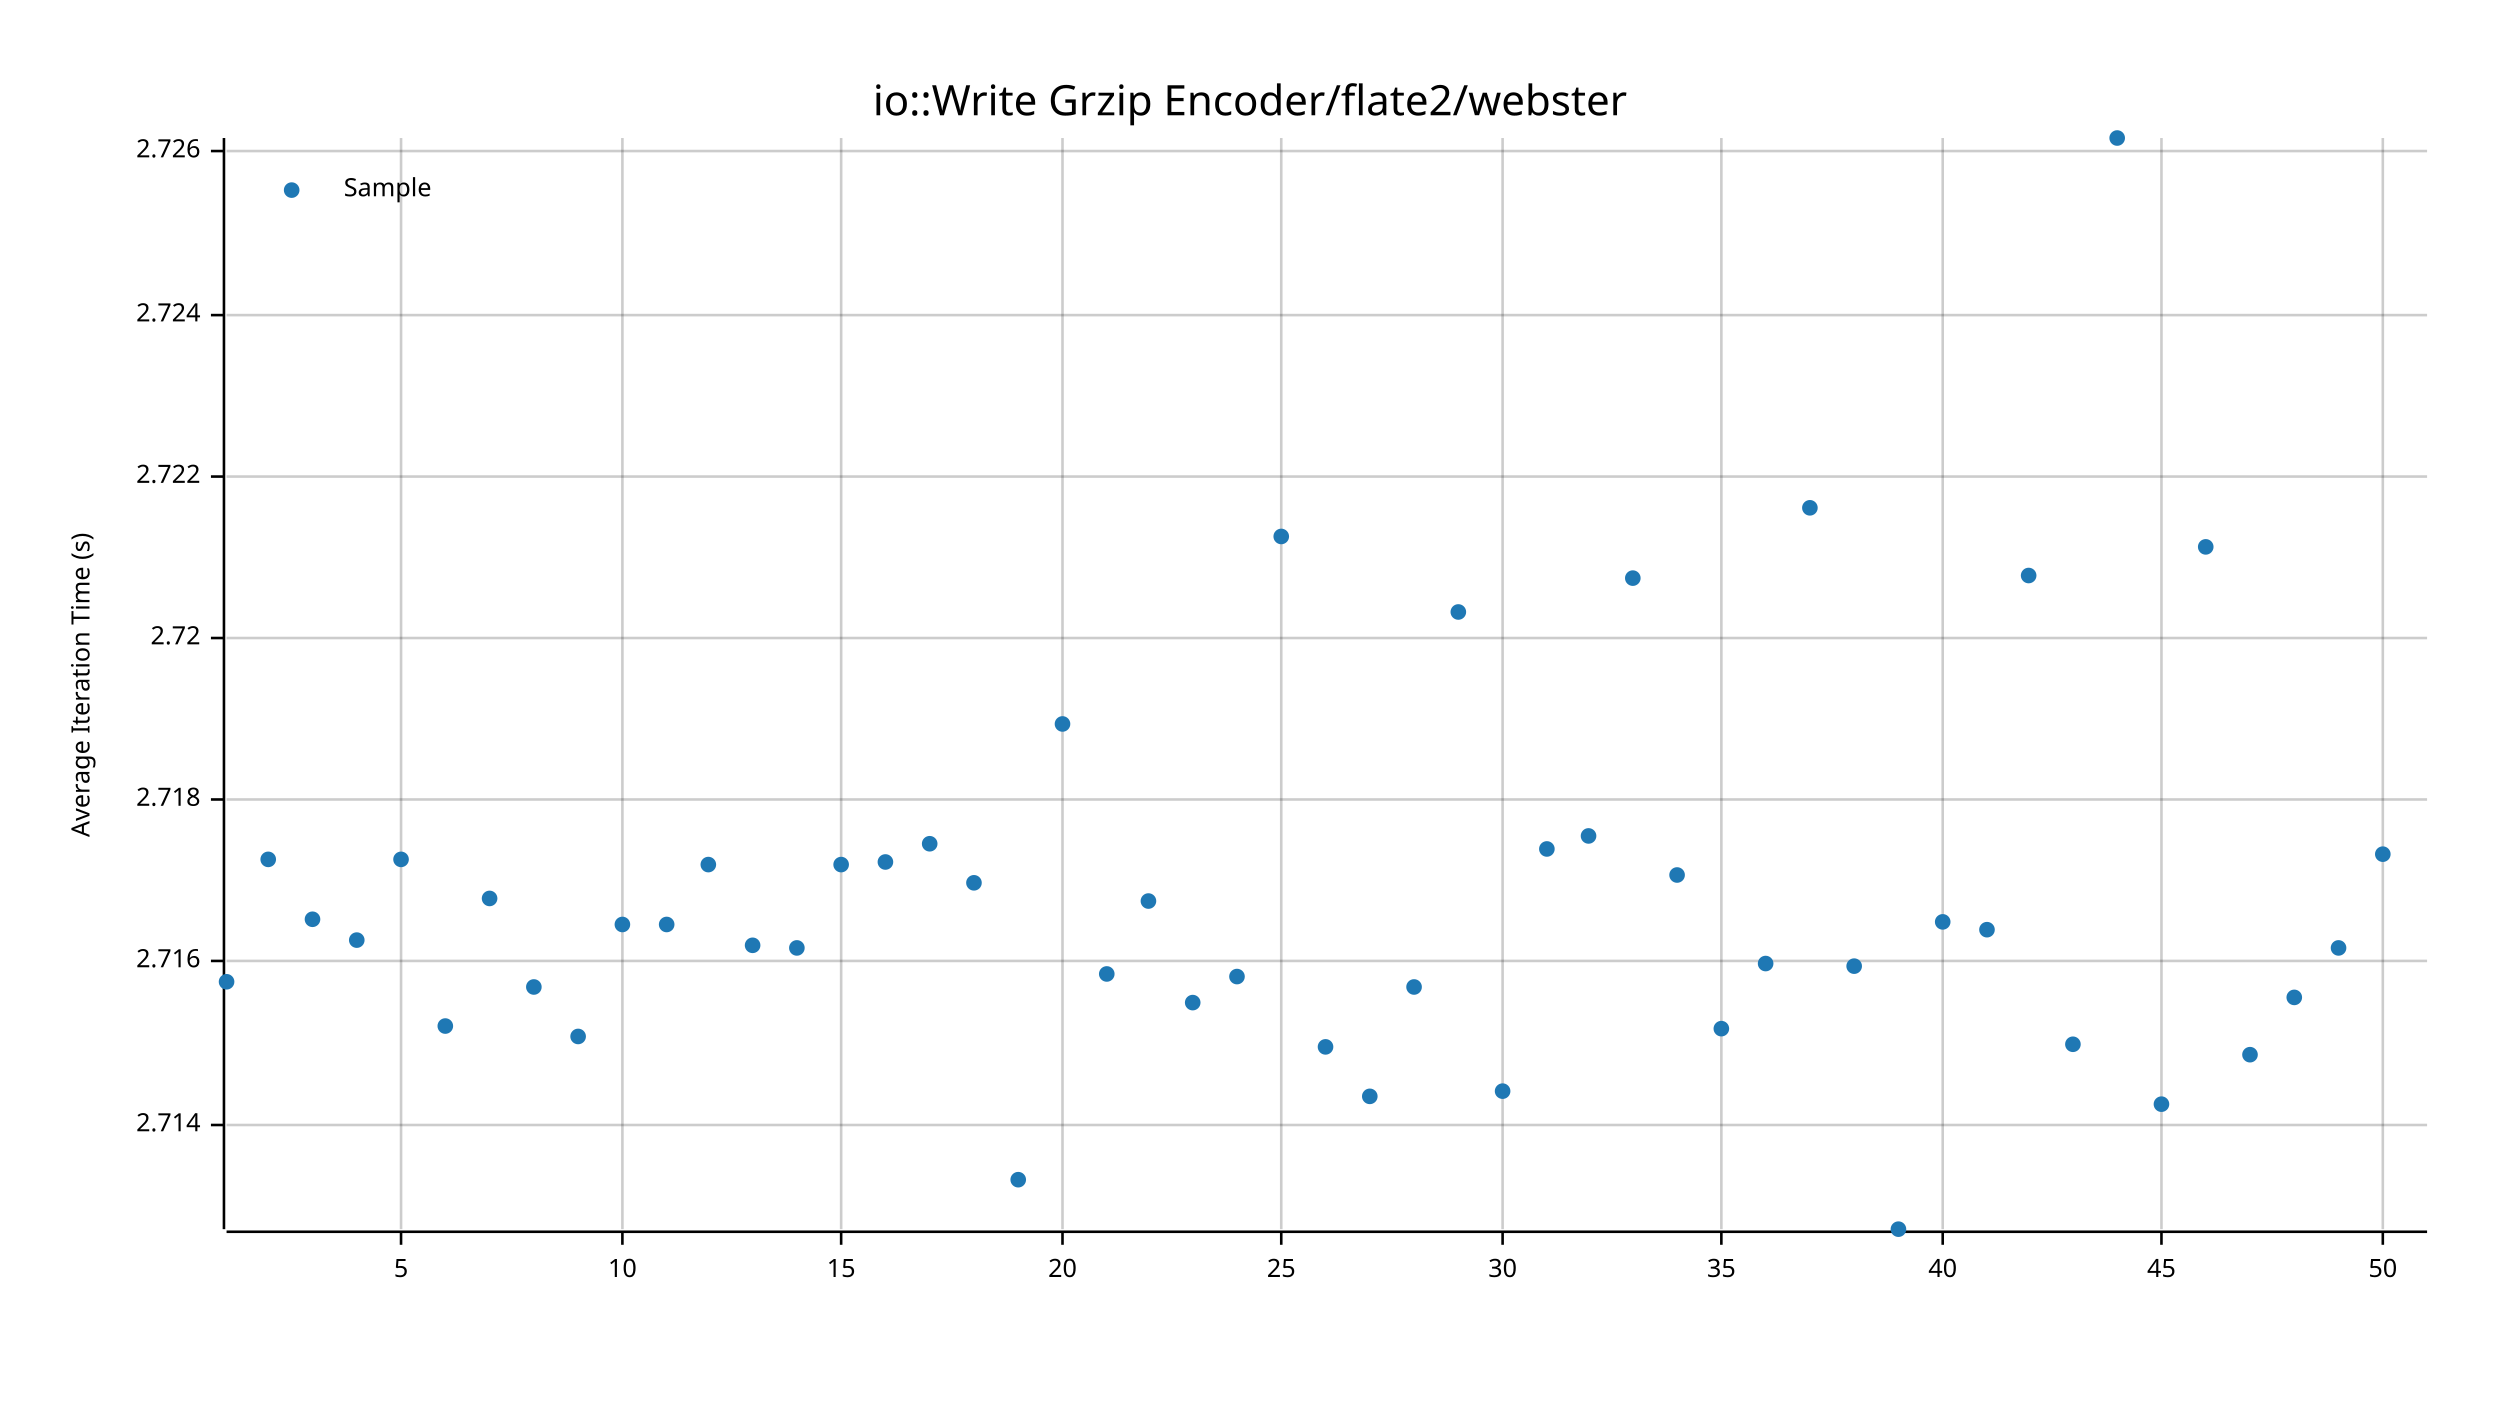
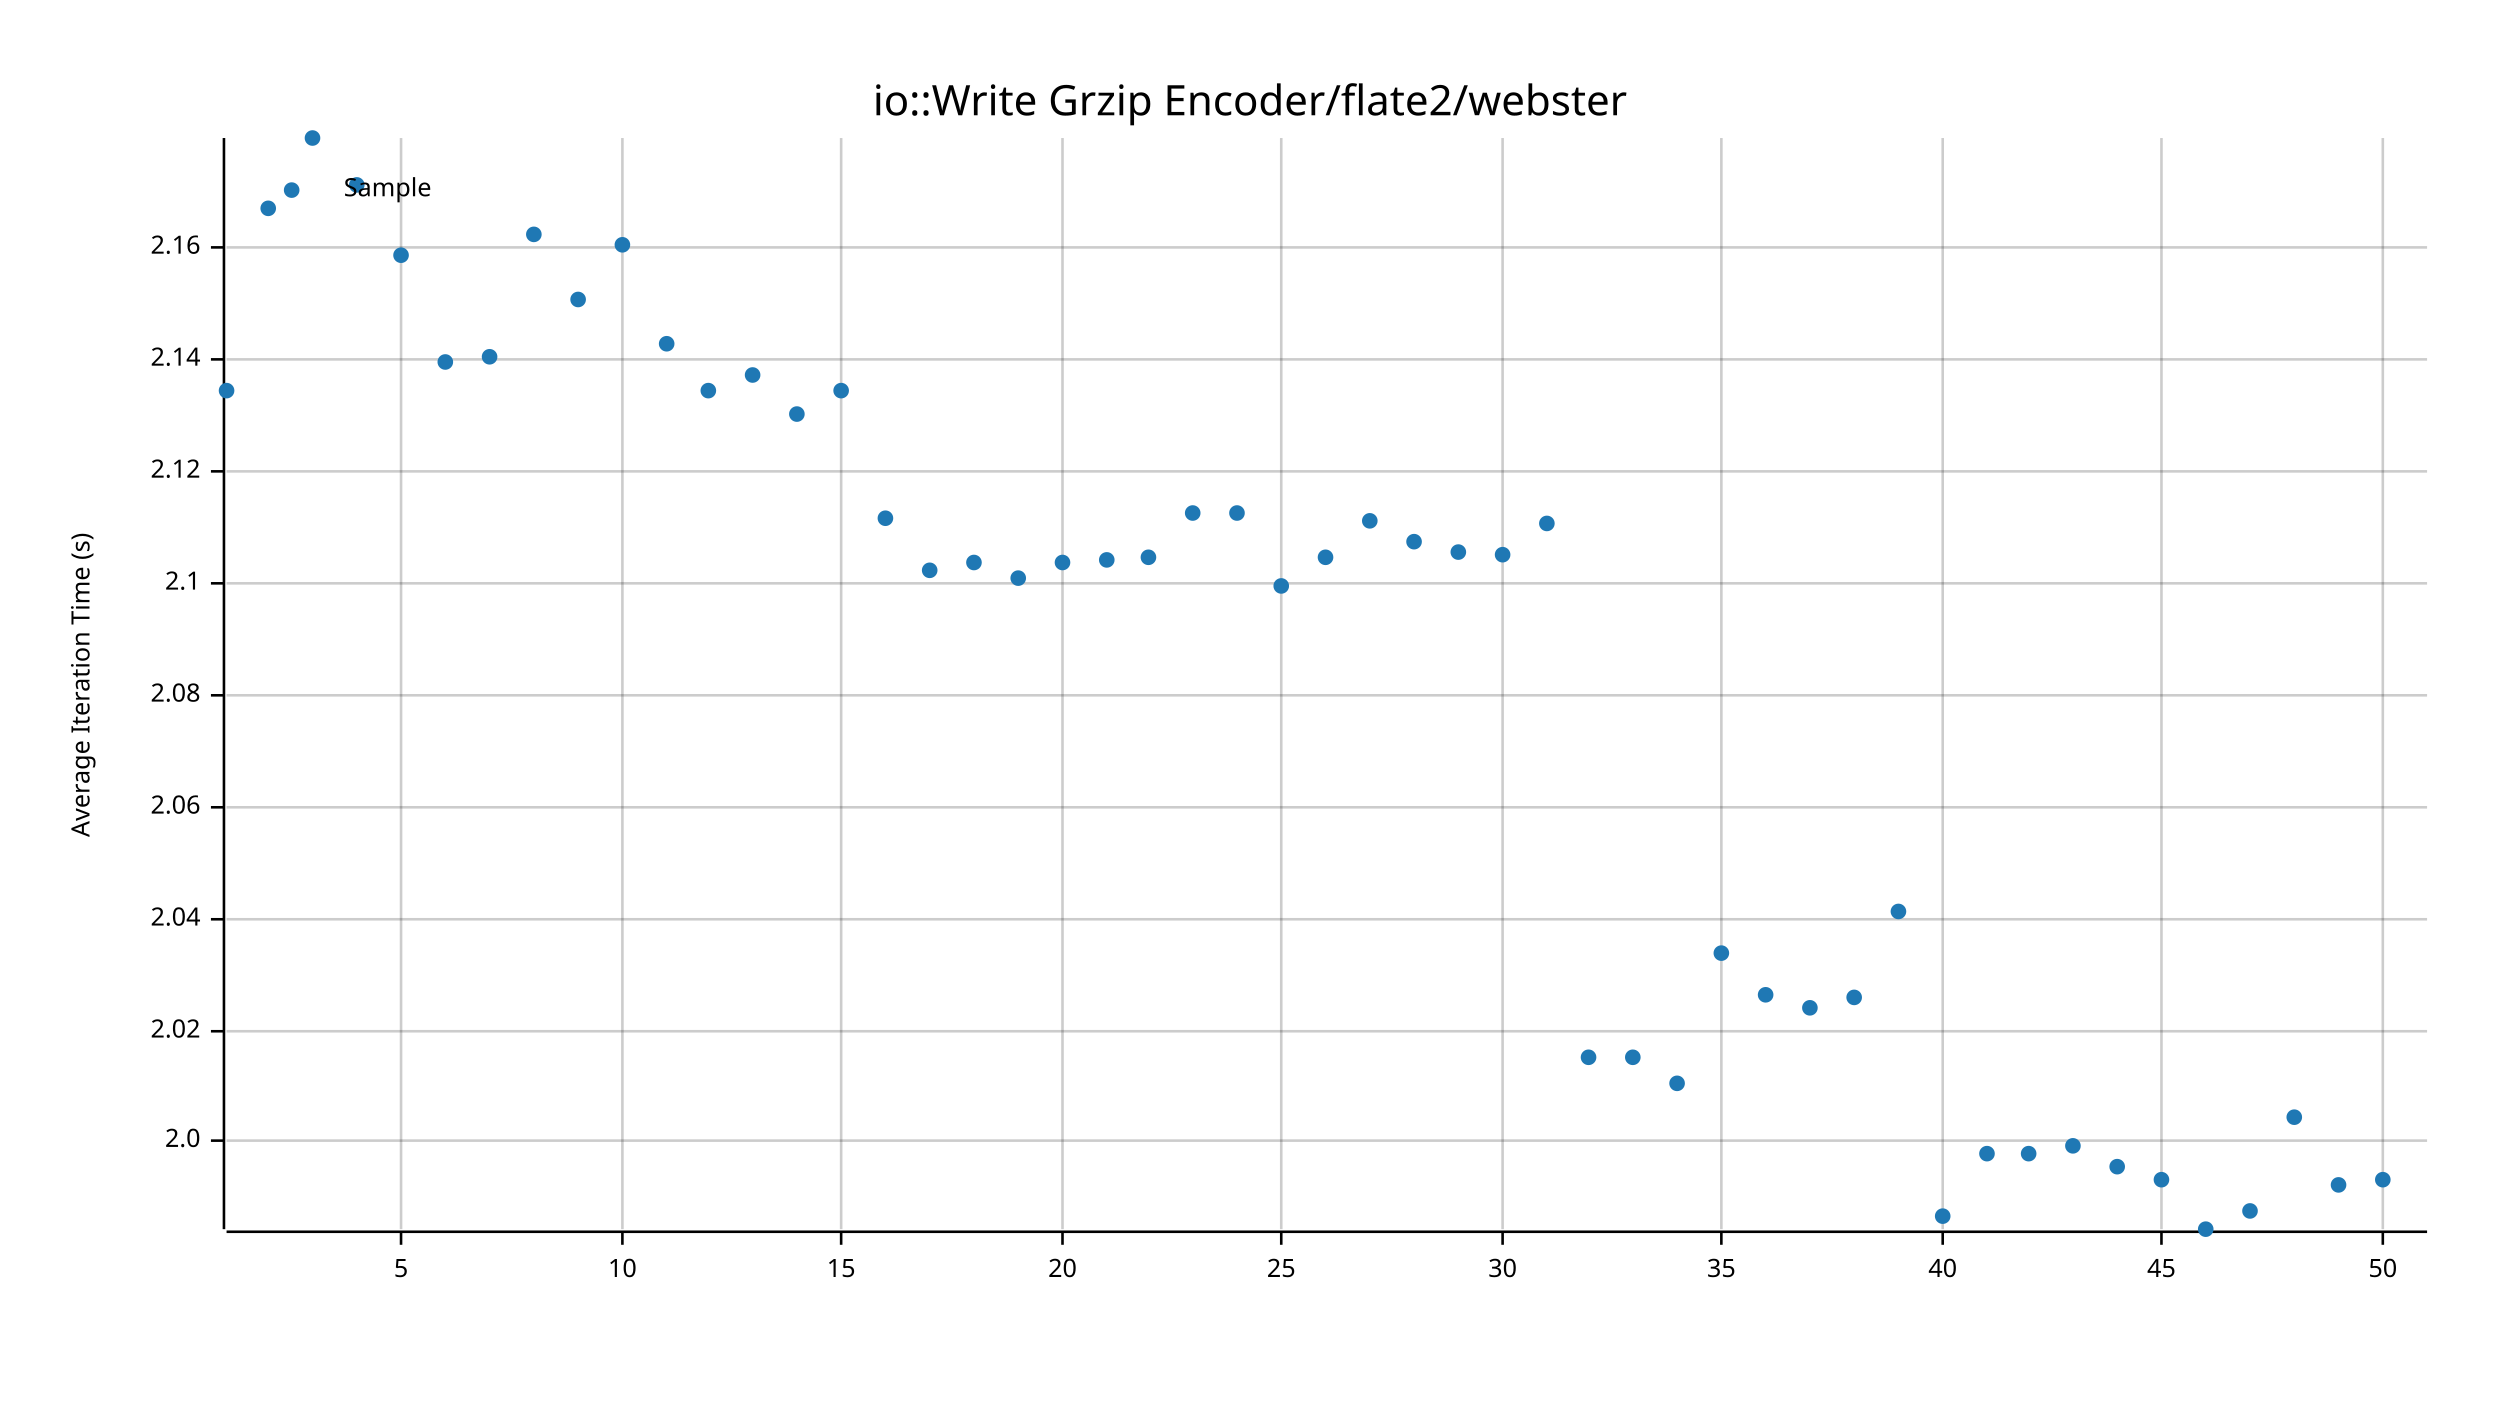
<svg xmlns="http://www.w3.org/2000/svg" width="960" height="540" viewBox="0 0 960 540">
  <text x="480" y="32" dy="0.76em" text-anchor="middle" font-family="sans-serif" font-size="16.129" opacity="1" fill="#000000">
io::Write Grzip Encoder/flate2/webster
</text>
  <text x="27" y="263" dy="0.76em" text-anchor="middle" font-family="sans-serif" font-size="9.677" opacity="1" fill="#000000" transform="rotate(270, 27, 263)">
Average Iteration Time (s)
</text>
  <line opacity="0.2" stroke="#000000" stroke-width="1" x1="154" y1="472" x2="154" y2="53" />
  <line opacity="0.2" stroke="#000000" stroke-width="1" x1="239" y1="472" x2="239" y2="53" />
  <line opacity="0.2" stroke="#000000" stroke-width="1" x1="323" y1="472" x2="323" y2="53" />
  <line opacity="0.2" stroke="#000000" stroke-width="1" x1="408" y1="472" x2="408" y2="53" />
  <line opacity="0.2" stroke="#000000" stroke-width="1" x1="492" y1="472" x2="492" y2="53" />
  <line opacity="0.2" stroke="#000000" stroke-width="1" x1="577" y1="472" x2="577" y2="53" />
  <line opacity="0.2" stroke="#000000" stroke-width="1" x1="661" y1="472" x2="661" y2="53" />
  <line opacity="0.2" stroke="#000000" stroke-width="1" x1="746" y1="472" x2="746" y2="53" />
  <line opacity="0.2" stroke="#000000" stroke-width="1" x1="830" y1="472" x2="830" y2="53" />
  <line opacity="0.2" stroke="#000000" stroke-width="1" x1="915" y1="472" x2="915" y2="53" />
-   <line opacity="0.2" stroke="#000000" stroke-width="1" x1="87" y1="432" x2="932" y2="432" />
-   <line opacity="0.2" stroke="#000000" stroke-width="1" x1="87" y1="369" x2="932" y2="369" />
-   <line opacity="0.2" stroke="#000000" stroke-width="1" x1="87" y1="307" x2="932" y2="307" />
-   <line opacity="0.2" stroke="#000000" stroke-width="1" x1="87" y1="245" x2="932" y2="245" />
-   <line opacity="0.2" stroke="#000000" stroke-width="1" x1="87" y1="183" x2="932" y2="183" />
-   <line opacity="0.2" stroke="#000000" stroke-width="1" x1="87" y1="121" x2="932" y2="121" />
-   <line opacity="0.2" stroke="#000000" stroke-width="1" x1="87" y1="58" x2="932" y2="58" />
+   <line opacity="0.2" stroke="#000000" stroke-width="1" x1="87" y1="438" x2="932" y2="438" />
+   <line opacity="0.2" stroke="#000000" stroke-width="1" x1="87" y1="396" x2="932" y2="396" />
+   <line opacity="0.2" stroke="#000000" stroke-width="1" x1="87" y1="353" x2="932" y2="353" />
+   <line opacity="0.2" stroke="#000000" stroke-width="1" x1="87" y1="310" x2="932" y2="310" />
+   <line opacity="0.2" stroke="#000000" stroke-width="1" x1="87" y1="267" x2="932" y2="267" />
+   <line opacity="0.2" stroke="#000000" stroke-width="1" x1="87" y1="224" x2="932" y2="224" />
+   <line opacity="0.2" stroke="#000000" stroke-width="1" x1="87" y1="181" x2="932" y2="181" />
+   <line opacity="0.2" stroke="#000000" stroke-width="1" x1="87" y1="138" x2="932" y2="138" />
+   <line opacity="0.2" stroke="#000000" stroke-width="1" x1="87" y1="95" x2="932" y2="95" />
  <polyline fill="none" opacity="1" stroke="#000000" stroke-width="1" points="86,53 86,472 " />
-   <text x="77" y="432" dy="0.5ex" text-anchor="end" font-family="sans-serif" font-size="9.677" opacity="1" fill="#000000">
- 2.714
+   <text x="77" y="438" dy="0.5ex" text-anchor="end" font-family="sans-serif" font-size="9.677" opacity="1" fill="#000000">
+ 2.0
</text>
-   <polyline fill="none" opacity="1" stroke="#000000" stroke-width="1" points="81,432 86,432 " />
-   <text x="77" y="369" dy="0.5ex" text-anchor="end" font-family="sans-serif" font-size="9.677" opacity="1" fill="#000000">
- 2.716
+   <polyline fill="none" opacity="1" stroke="#000000" stroke-width="1" points="81,438 86,438 " />
+   <text x="77" y="396" dy="0.5ex" text-anchor="end" font-family="sans-serif" font-size="9.677" opacity="1" fill="#000000">
+ 2.02
</text>
-   <polyline fill="none" opacity="1" stroke="#000000" stroke-width="1" points="81,369 86,369 " />
-   <text x="77" y="307" dy="0.5ex" text-anchor="end" font-family="sans-serif" font-size="9.677" opacity="1" fill="#000000">
- 2.718
+   <polyline fill="none" opacity="1" stroke="#000000" stroke-width="1" points="81,396 86,396 " />
+   <text x="77" y="353" dy="0.5ex" text-anchor="end" font-family="sans-serif" font-size="9.677" opacity="1" fill="#000000">
+ 2.04
</text>
-   <polyline fill="none" opacity="1" stroke="#000000" stroke-width="1" points="81,307 86,307 " />
-   <text x="77" y="245" dy="0.5ex" text-anchor="end" font-family="sans-serif" font-size="9.677" opacity="1" fill="#000000">
- 2.72
+   <polyline fill="none" opacity="1" stroke="#000000" stroke-width="1" points="81,353 86,353 " />
+   <text x="77" y="310" dy="0.5ex" text-anchor="end" font-family="sans-serif" font-size="9.677" opacity="1" fill="#000000">
+ 2.06
</text>
-   <polyline fill="none" opacity="1" stroke="#000000" stroke-width="1" points="81,245 86,245 " />
-   <text x="77" y="183" dy="0.5ex" text-anchor="end" font-family="sans-serif" font-size="9.677" opacity="1" fill="#000000">
- 2.722
+   <polyline fill="none" opacity="1" stroke="#000000" stroke-width="1" points="81,310 86,310 " />
+   <text x="77" y="267" dy="0.5ex" text-anchor="end" font-family="sans-serif" font-size="9.677" opacity="1" fill="#000000">
+ 2.08
</text>
-   <polyline fill="none" opacity="1" stroke="#000000" stroke-width="1" points="81,183 86,183 " />
-   <text x="77" y="121" dy="0.5ex" text-anchor="end" font-family="sans-serif" font-size="9.677" opacity="1" fill="#000000">
- 2.724
+   <polyline fill="none" opacity="1" stroke="#000000" stroke-width="1" points="81,267 86,267 " />
+   <text x="77" y="224" dy="0.5ex" text-anchor="end" font-family="sans-serif" font-size="9.677" opacity="1" fill="#000000">
+ 2.1
</text>
-   <polyline fill="none" opacity="1" stroke="#000000" stroke-width="1" points="81,121 86,121 " />
-   <text x="77" y="58" dy="0.5ex" text-anchor="end" font-family="sans-serif" font-size="9.677" opacity="1" fill="#000000">
- 2.726
+   <polyline fill="none" opacity="1" stroke="#000000" stroke-width="1" points="81,224 86,224 " />
+   <text x="77" y="181" dy="0.5ex" text-anchor="end" font-family="sans-serif" font-size="9.677" opacity="1" fill="#000000">
+ 2.12
</text>
-   <polyline fill="none" opacity="1" stroke="#000000" stroke-width="1" points="81,58 86,58 " />
+   <polyline fill="none" opacity="1" stroke="#000000" stroke-width="1" points="81,181 86,181 " />
+   <text x="77" y="138" dy="0.5ex" text-anchor="end" font-family="sans-serif" font-size="9.677" opacity="1" fill="#000000">
+ 2.14
+ </text>
+   <polyline fill="none" opacity="1" stroke="#000000" stroke-width="1" points="81,138 86,138 " />
+   <text x="77" y="95" dy="0.5ex" text-anchor="end" font-family="sans-serif" font-size="9.677" opacity="1" fill="#000000">
+ 2.16
+ </text>
+   <polyline fill="none" opacity="1" stroke="#000000" stroke-width="1" points="81,95 86,95 " />
  <polyline fill="none" opacity="1" stroke="#000000" stroke-width="1" points="87,473 932,473 " />
  <text x="154" y="483" dy="0.76em" text-anchor="middle" font-family="sans-serif" font-size="9.677" opacity="1" fill="#000000">
5
</text>
  <polyline fill="none" opacity="1" stroke="#000000" stroke-width="1" points="154,473 154,478 " />
  <text x="239" y="483" dy="0.76em" text-anchor="middle" font-family="sans-serif" font-size="9.677" opacity="1" fill="#000000">
10
</text>
  <polyline fill="none" opacity="1" stroke="#000000" stroke-width="1" points="239,473 239,478 " />
  <text x="323" y="483" dy="0.76em" text-anchor="middle" font-family="sans-serif" font-size="9.677" opacity="1" fill="#000000">
15
</text>
  <polyline fill="none" opacity="1" stroke="#000000" stroke-width="1" points="323,473 323,478 " />
  <text x="408" y="483" dy="0.76em" text-anchor="middle" font-family="sans-serif" font-size="9.677" opacity="1" fill="#000000">
20
</text>
  <polyline fill="none" opacity="1" stroke="#000000" stroke-width="1" points="408,473 408,478 " />
  <text x="492" y="483" dy="0.76em" text-anchor="middle" font-family="sans-serif" font-size="9.677" opacity="1" fill="#000000">
25
</text>
  <polyline fill="none" opacity="1" stroke="#000000" stroke-width="1" points="492,473 492,478 " />
  <text x="577" y="483" dy="0.76em" text-anchor="middle" font-family="sans-serif" font-size="9.677" opacity="1" fill="#000000">
30
</text>
  <polyline fill="none" opacity="1" stroke="#000000" stroke-width="1" points="577,473 577,478 " />
  <text x="661" y="483" dy="0.76em" text-anchor="middle" font-family="sans-serif" font-size="9.677" opacity="1" fill="#000000">
35
</text>
  <polyline fill="none" opacity="1" stroke="#000000" stroke-width="1" points="661,473 661,478 " />
  <text x="746" y="483" dy="0.76em" text-anchor="middle" font-family="sans-serif" font-size="9.677" opacity="1" fill="#000000">
40
</text>
  <polyline fill="none" opacity="1" stroke="#000000" stroke-width="1" points="746,473 746,478 " />
  <text x="830" y="483" dy="0.76em" text-anchor="middle" font-family="sans-serif" font-size="9.677" opacity="1" fill="#000000">
45
</text>
  <polyline fill="none" opacity="1" stroke="#000000" stroke-width="1" points="830,473 830,478 " />
  <text x="915" y="483" dy="0.76em" text-anchor="middle" font-family="sans-serif" font-size="9.677" opacity="1" fill="#000000">
50
</text>
  <polyline fill="none" opacity="1" stroke="#000000" stroke-width="1" points="915,473 915,478 " />
-   <circle cx="87" cy="377" r="3" opacity="1" fill="#1F78B4" stroke="none" stroke-width="1" />
-   <circle cx="103" cy="330" r="3" opacity="1" fill="#1F78B4" stroke="none" stroke-width="1" />
-   <circle cx="120" cy="353" r="3" opacity="1" fill="#1F78B4" stroke="none" stroke-width="1" />
-   <circle cx="137" cy="361" r="3" opacity="1" fill="#1F78B4" stroke="none" stroke-width="1" />
-   <circle cx="154" cy="330" r="3" opacity="1" fill="#1F78B4" stroke="none" stroke-width="1" />
-   <circle cx="171" cy="394" r="3" opacity="1" fill="#1F78B4" stroke="none" stroke-width="1" />
-   <circle cx="188" cy="345" r="3" opacity="1" fill="#1F78B4" stroke="none" stroke-width="1" />
-   <circle cx="205" cy="379" r="3" opacity="1" fill="#1F78B4" stroke="none" stroke-width="1" />
-   <circle cx="222" cy="398" r="3" opacity="1" fill="#1F78B4" stroke="none" stroke-width="1" />
-   <circle cx="239" cy="355" r="3" opacity="1" fill="#1F78B4" stroke="none" stroke-width="1" />
-   <circle cx="256" cy="355" r="3" opacity="1" fill="#1F78B4" stroke="none" stroke-width="1" />
-   <circle cx="272" cy="332" r="3" opacity="1" fill="#1F78B4" stroke="none" stroke-width="1" />
-   <circle cx="289" cy="363" r="3" opacity="1" fill="#1F78B4" stroke="none" stroke-width="1" />
-   <circle cx="306" cy="364" r="3" opacity="1" fill="#1F78B4" stroke="none" stroke-width="1" />
-   <circle cx="323" cy="332" r="3" opacity="1" fill="#1F78B4" stroke="none" stroke-width="1" />
-   <circle cx="340" cy="331" r="3" opacity="1" fill="#1F78B4" stroke="none" stroke-width="1" />
-   <circle cx="357" cy="324" r="3" opacity="1" fill="#1F78B4" stroke="none" stroke-width="1" />
-   <circle cx="374" cy="339" r="3" opacity="1" fill="#1F78B4" stroke="none" stroke-width="1" />
-   <circle cx="391" cy="453" r="3" opacity="1" fill="#1F78B4" stroke="none" stroke-width="1" />
-   <circle cx="408" cy="278" r="3" opacity="1" fill="#1F78B4" stroke="none" stroke-width="1" />
-   <circle cx="425" cy="374" r="3" opacity="1" fill="#1F78B4" stroke="none" stroke-width="1" />
-   <circle cx="441" cy="346" r="3" opacity="1" fill="#1F78B4" stroke="none" stroke-width="1" />
-   <circle cx="458" cy="385" r="3" opacity="1" fill="#1F78B4" stroke="none" stroke-width="1" />
-   <circle cx="475" cy="375" r="3" opacity="1" fill="#1F78B4" stroke="none" stroke-width="1" />
-   <circle cx="492" cy="206" r="3" opacity="1" fill="#1F78B4" stroke="none" stroke-width="1" />
-   <circle cx="509" cy="402" r="3" opacity="1" fill="#1F78B4" stroke="none" stroke-width="1" />
-   <circle cx="526" cy="421" r="3" opacity="1" fill="#1F78B4" stroke="none" stroke-width="1" />
-   <circle cx="543" cy="379" r="3" opacity="1" fill="#1F78B4" stroke="none" stroke-width="1" />
-   <circle cx="560" cy="235" r="3" opacity="1" fill="#1F78B4" stroke="none" stroke-width="1" />
-   <circle cx="577" cy="419" r="3" opacity="1" fill="#1F78B4" stroke="none" stroke-width="1" />
-   <circle cx="594" cy="326" r="3" opacity="1" fill="#1F78B4" stroke="none" stroke-width="1" />
-   <circle cx="610" cy="321" r="3" opacity="1" fill="#1F78B4" stroke="none" stroke-width="1" />
-   <circle cx="627" cy="222" r="3" opacity="1" fill="#1F78B4" stroke="none" stroke-width="1" />
-   <circle cx="644" cy="336" r="3" opacity="1" fill="#1F78B4" stroke="none" stroke-width="1" />
-   <circle cx="661" cy="395" r="3" opacity="1" fill="#1F78B4" stroke="none" stroke-width="1" />
-   <circle cx="678" cy="370" r="3" opacity="1" fill="#1F78B4" stroke="none" stroke-width="1" />
-   <circle cx="695" cy="195" r="3" opacity="1" fill="#1F78B4" stroke="none" stroke-width="1" />
-   <circle cx="712" cy="371" r="3" opacity="1" fill="#1F78B4" stroke="none" stroke-width="1" />
-   <circle cx="729" cy="472" r="3" opacity="1" fill="#1F78B4" stroke="none" stroke-width="1" />
-   <circle cx="746" cy="354" r="3" opacity="1" fill="#1F78B4" stroke="none" stroke-width="1" />
-   <circle cx="763" cy="357" r="3" opacity="1" fill="#1F78B4" stroke="none" stroke-width="1" />
-   <circle cx="779" cy="221" r="3" opacity="1" fill="#1F78B4" stroke="none" stroke-width="1" />
-   <circle cx="796" cy="401" r="3" opacity="1" fill="#1F78B4" stroke="none" stroke-width="1" />
-   <circle cx="813" cy="53" r="3" opacity="1" fill="#1F78B4" stroke="none" stroke-width="1" />
-   <circle cx="830" cy="424" r="3" opacity="1" fill="#1F78B4" stroke="none" stroke-width="1" />
-   <circle cx="847" cy="210" r="3" opacity="1" fill="#1F78B4" stroke="none" stroke-width="1" />
-   <circle cx="864" cy="405" r="3" opacity="1" fill="#1F78B4" stroke="none" stroke-width="1" />
-   <circle cx="881" cy="383" r="3" opacity="1" fill="#1F78B4" stroke="none" stroke-width="1" />
-   <circle cx="898" cy="364" r="3" opacity="1" fill="#1F78B4" stroke="none" stroke-width="1" />
-   <circle cx="915" cy="328" r="3" opacity="1" fill="#1F78B4" stroke="none" stroke-width="1" />
+   <circle cx="87" cy="150" r="3" opacity="1" fill="#1F78B4" stroke="none" stroke-width="1" />
+   <circle cx="103" cy="80" r="3" opacity="1" fill="#1F78B4" stroke="none" stroke-width="1" />
+   <circle cx="120" cy="53" r="3" opacity="1" fill="#1F78B4" stroke="none" stroke-width="1" />
+   <circle cx="137" cy="71" r="3" opacity="1" fill="#1F78B4" stroke="none" stroke-width="1" />
+   <circle cx="154" cy="98" r="3" opacity="1" fill="#1F78B4" stroke="none" stroke-width="1" />
+   <circle cx="171" cy="139" r="3" opacity="1" fill="#1F78B4" stroke="none" stroke-width="1" />
+   <circle cx="188" cy="137" r="3" opacity="1" fill="#1F78B4" stroke="none" stroke-width="1" />
+   <circle cx="205" cy="90" r="3" opacity="1" fill="#1F78B4" stroke="none" stroke-width="1" />
+   <circle cx="222" cy="115" r="3" opacity="1" fill="#1F78B4" stroke="none" stroke-width="1" />
+   <circle cx="239" cy="94" r="3" opacity="1" fill="#1F78B4" stroke="none" stroke-width="1" />
+   <circle cx="256" cy="132" r="3" opacity="1" fill="#1F78B4" stroke="none" stroke-width="1" />
+   <circle cx="272" cy="150" r="3" opacity="1" fill="#1F78B4" stroke="none" stroke-width="1" />
+   <circle cx="289" cy="144" r="3" opacity="1" fill="#1F78B4" stroke="none" stroke-width="1" />
+   <circle cx="306" cy="159" r="3" opacity="1" fill="#1F78B4" stroke="none" stroke-width="1" />
+   <circle cx="323" cy="150" r="3" opacity="1" fill="#1F78B4" stroke="none" stroke-width="1" />
+   <circle cx="340" cy="199" r="3" opacity="1" fill="#1F78B4" stroke="none" stroke-width="1" />
+   <circle cx="357" cy="219" r="3" opacity="1" fill="#1F78B4" stroke="none" stroke-width="1" />
+   <circle cx="374" cy="216" r="3" opacity="1" fill="#1F78B4" stroke="none" stroke-width="1" />
+   <circle cx="391" cy="222" r="3" opacity="1" fill="#1F78B4" stroke="none" stroke-width="1" />
+   <circle cx="408" cy="216" r="3" opacity="1" fill="#1F78B4" stroke="none" stroke-width="1" />
+   <circle cx="425" cy="215" r="3" opacity="1" fill="#1F78B4" stroke="none" stroke-width="1" />
+   <circle cx="441" cy="214" r="3" opacity="1" fill="#1F78B4" stroke="none" stroke-width="1" />
+   <circle cx="458" cy="197" r="3" opacity="1" fill="#1F78B4" stroke="none" stroke-width="1" />
+   <circle cx="475" cy="197" r="3" opacity="1" fill="#1F78B4" stroke="none" stroke-width="1" />
+   <circle cx="492" cy="225" r="3" opacity="1" fill="#1F78B4" stroke="none" stroke-width="1" />
+   <circle cx="509" cy="214" r="3" opacity="1" fill="#1F78B4" stroke="none" stroke-width="1" />
+   <circle cx="526" cy="200" r="3" opacity="1" fill="#1F78B4" stroke="none" stroke-width="1" />
+   <circle cx="543" cy="208" r="3" opacity="1" fill="#1F78B4" stroke="none" stroke-width="1" />
+   <circle cx="560" cy="212" r="3" opacity="1" fill="#1F78B4" stroke="none" stroke-width="1" />
+   <circle cx="577" cy="213" r="3" opacity="1" fill="#1F78B4" stroke="none" stroke-width="1" />
+   <circle cx="594" cy="201" r="3" opacity="1" fill="#1F78B4" stroke="none" stroke-width="1" />
+   <circle cx="610" cy="406" r="3" opacity="1" fill="#1F78B4" stroke="none" stroke-width="1" />
+   <circle cx="627" cy="406" r="3" opacity="1" fill="#1F78B4" stroke="none" stroke-width="1" />
+   <circle cx="644" cy="416" r="3" opacity="1" fill="#1F78B4" stroke="none" stroke-width="1" />
+   <circle cx="661" cy="366" r="3" opacity="1" fill="#1F78B4" stroke="none" stroke-width="1" />
+   <circle cx="678" cy="382" r="3" opacity="1" fill="#1F78B4" stroke="none" stroke-width="1" />
+   <circle cx="695" cy="387" r="3" opacity="1" fill="#1F78B4" stroke="none" stroke-width="1" />
+   <circle cx="712" cy="383" r="3" opacity="1" fill="#1F78B4" stroke="none" stroke-width="1" />
+   <circle cx="729" cy="350" r="3" opacity="1" fill="#1F78B4" stroke="none" stroke-width="1" />
+   <circle cx="746" cy="467" r="3" opacity="1" fill="#1F78B4" stroke="none" stroke-width="1" />
+   <circle cx="763" cy="443" r="3" opacity="1" fill="#1F78B4" stroke="none" stroke-width="1" />
+   <circle cx="779" cy="443" r="3" opacity="1" fill="#1F78B4" stroke="none" stroke-width="1" />
+   <circle cx="796" cy="440" r="3" opacity="1" fill="#1F78B4" stroke="none" stroke-width="1" />
+   <circle cx="813" cy="448" r="3" opacity="1" fill="#1F78B4" stroke="none" stroke-width="1" />
+   <circle cx="830" cy="453" r="3" opacity="1" fill="#1F78B4" stroke="none" stroke-width="1" />
+   <circle cx="847" cy="472" r="3" opacity="1" fill="#1F78B4" stroke="none" stroke-width="1" />
+   <circle cx="864" cy="465" r="3" opacity="1" fill="#1F78B4" stroke="none" stroke-width="1" />
+   <circle cx="881" cy="429" r="3" opacity="1" fill="#1F78B4" stroke="none" stroke-width="1" />
+   <circle cx="898" cy="455" r="3" opacity="1" fill="#1F78B4" stroke="none" stroke-width="1" />
+   <circle cx="915" cy="453" r="3" opacity="1" fill="#1F78B4" stroke="none" stroke-width="1" />
  <text x="132" y="68" dy="0.76em" text-anchor="start" font-family="sans-serif" font-size="9.677" opacity="1" fill="#000000">
Sample
</text>
  <circle cx="112" cy="73" r="3" opacity="1" fill="#1F78B4" stroke="none" stroke-width="1" />
</svg>
